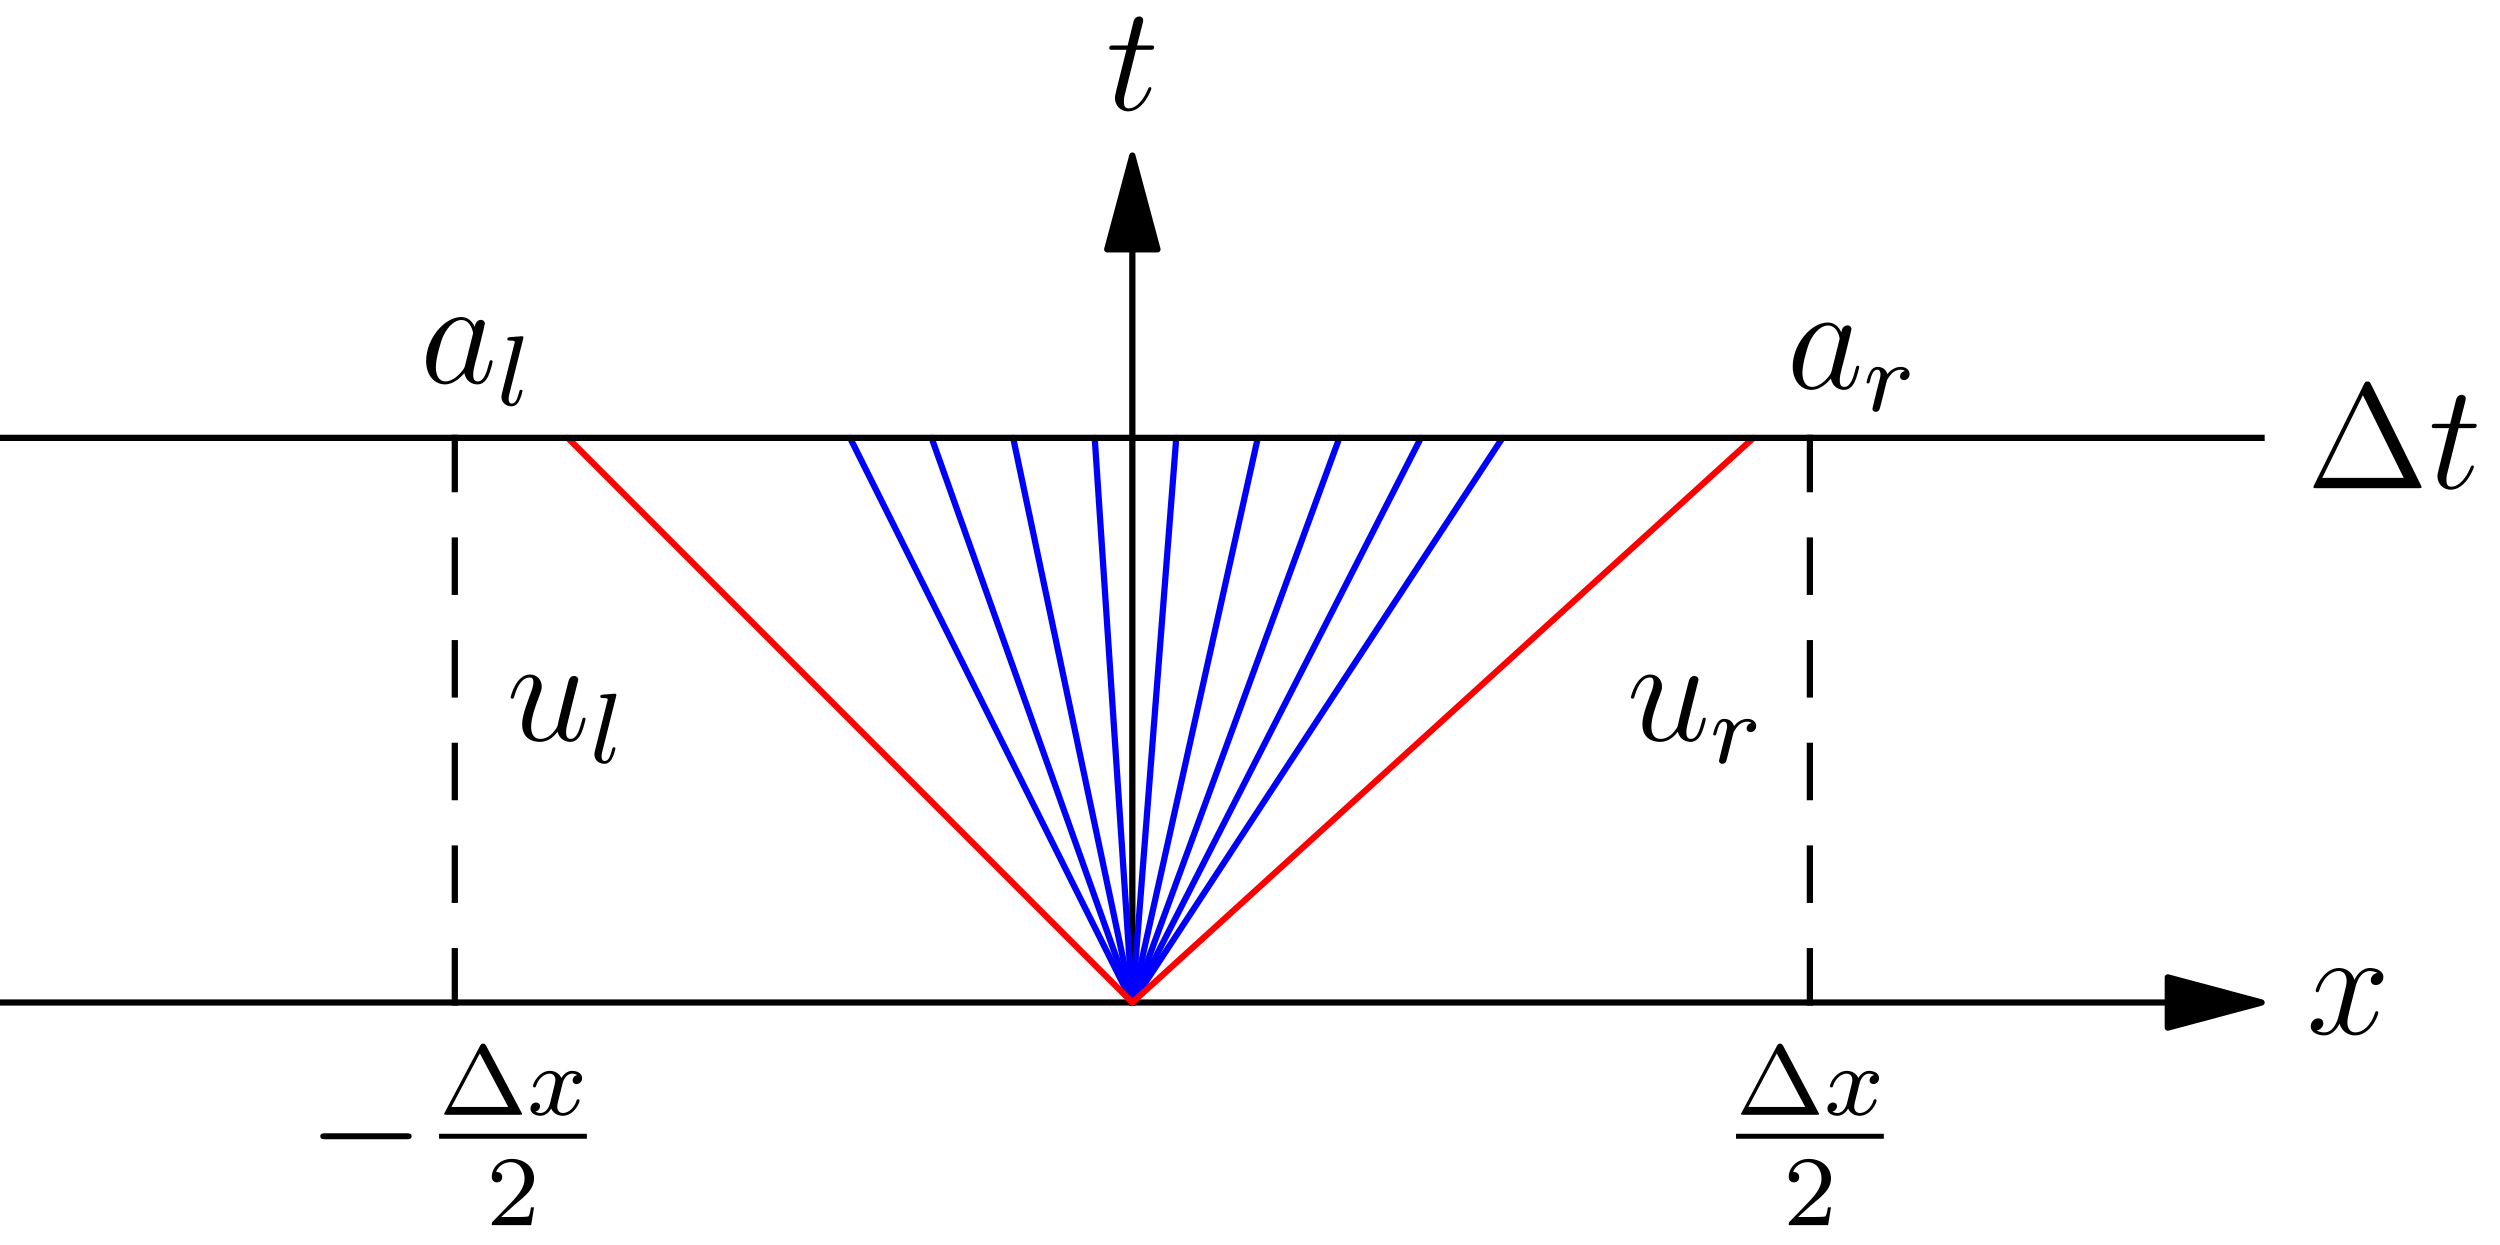
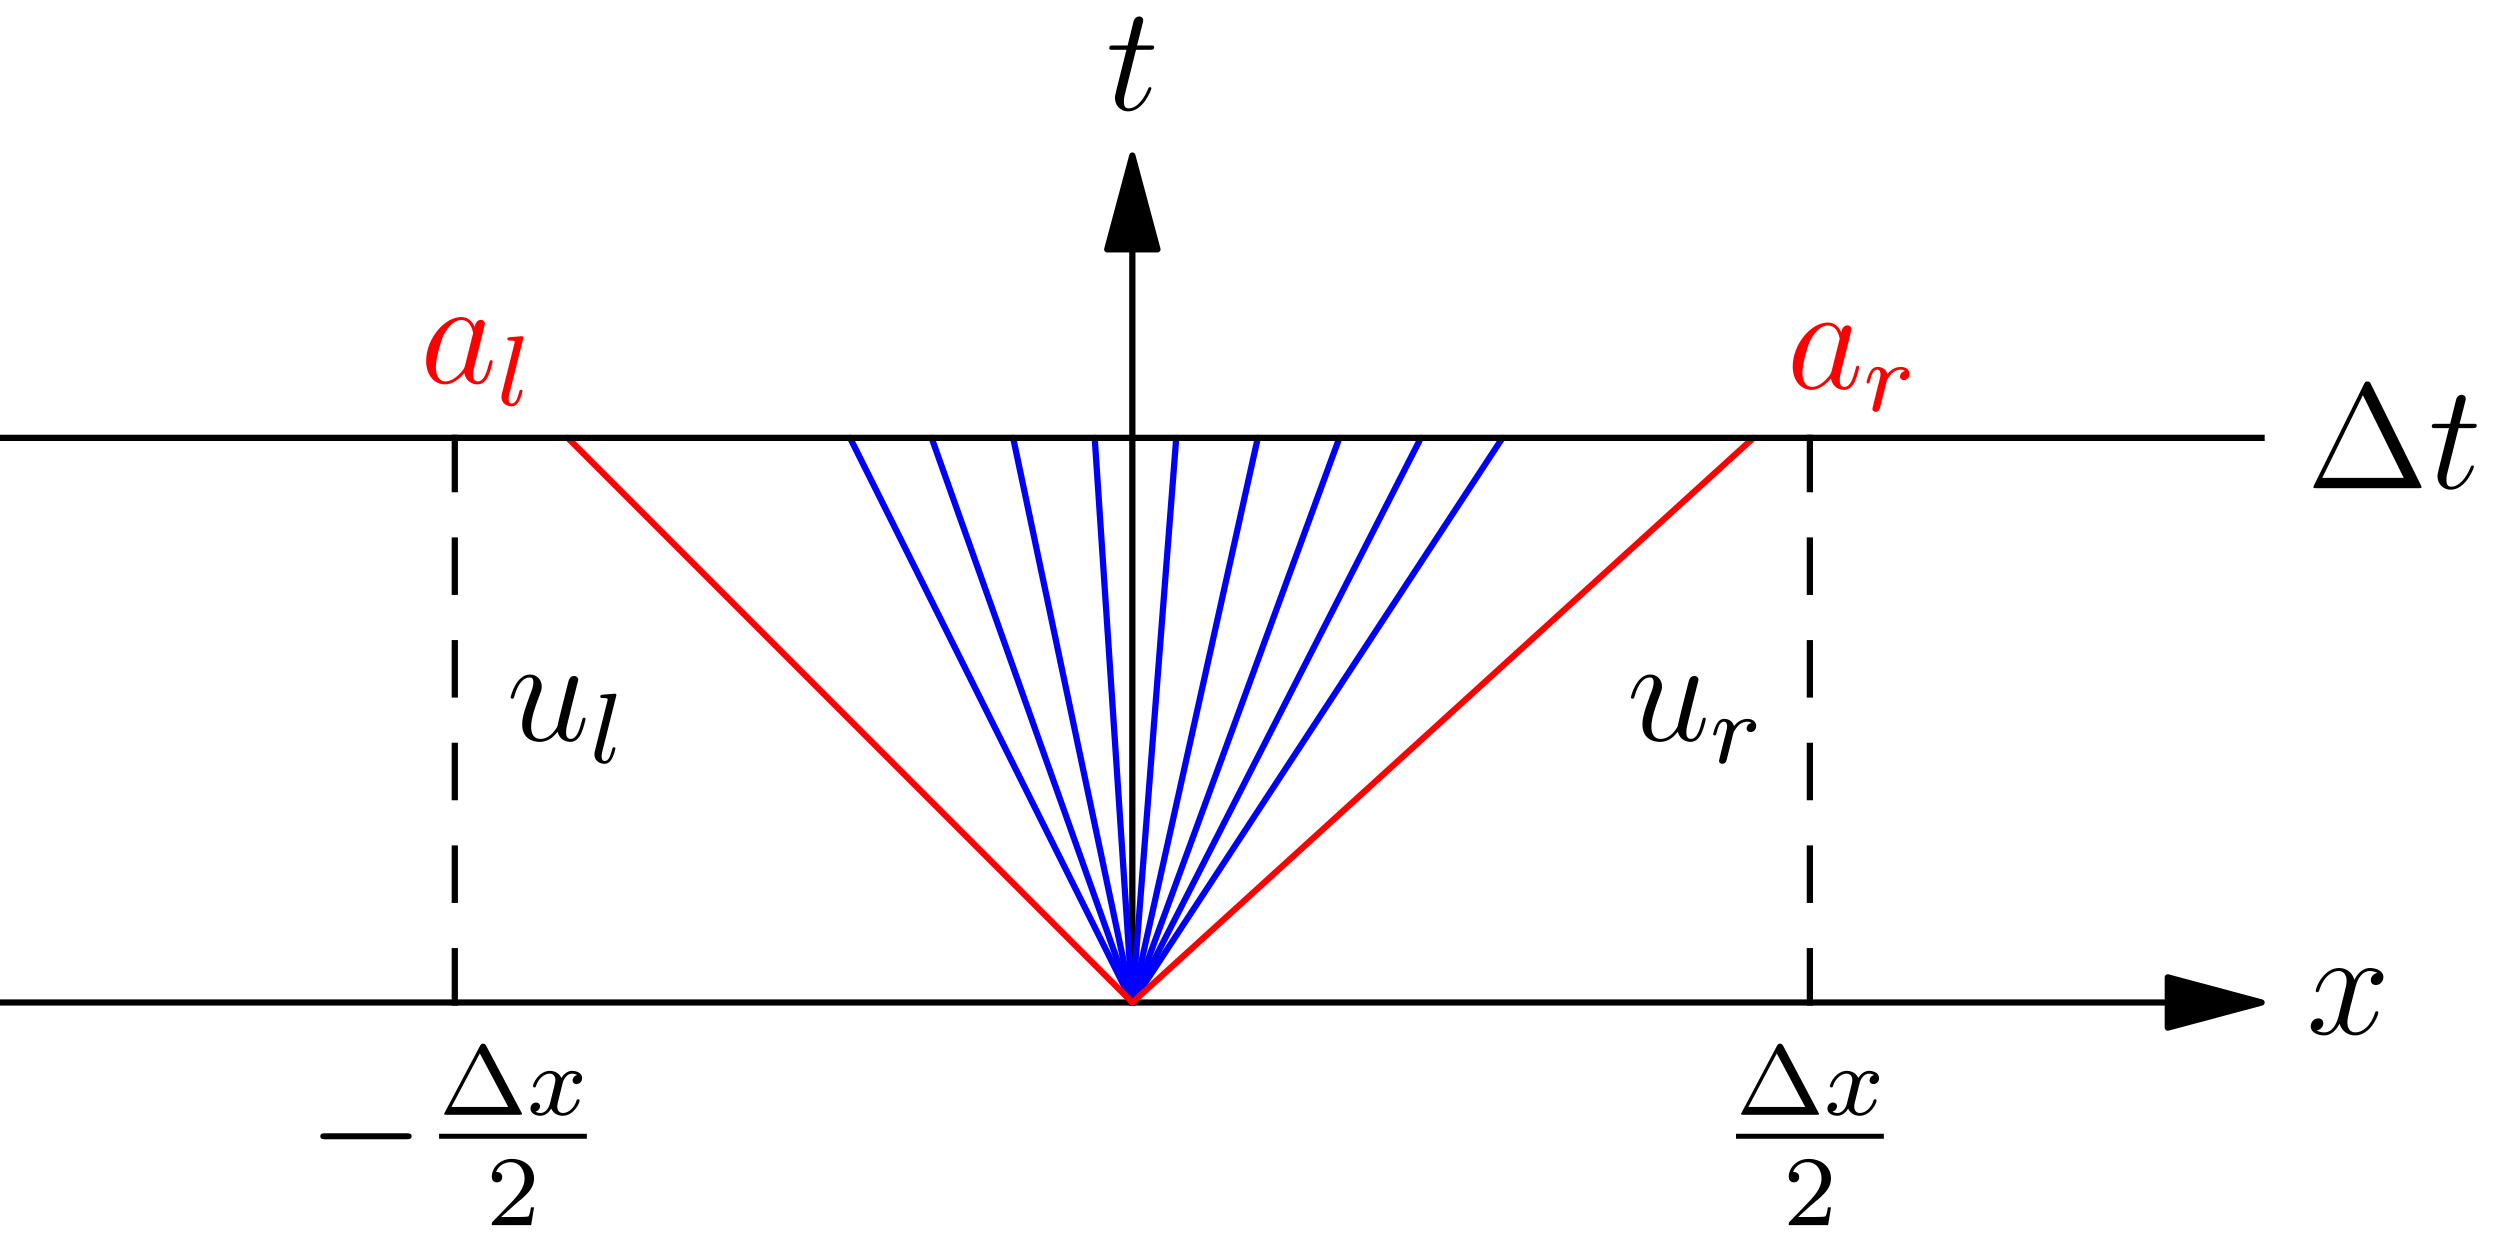
<svg xmlns="http://www.w3.org/2000/svg" xmlns:xlink="http://www.w3.org/1999/xlink" version="1.1" width="200pt" height="99.568pt" viewBox="146.997 134.058 200 99.568">
  <defs>
    <path id="g3-1" d="M3.762-5.531C3.674-5.691 3.579-5.691 3.523-5.691S3.371-5.691 3.284-5.531L.462-.199C.406-.112 .406-.096 .406-.08C.406 0 .47 0 .598 0H6.448C6.583 0 6.639 0 6.639-.08C6.639-.096 6.639-.112 6.583-.199L3.762-5.531ZM3.26-4.91L5.531-.63H.988L3.26-4.91Z" />
    <path id="g3-50" d="M2.248-1.626C2.375-1.745 2.71-2.008 2.837-2.12C3.332-2.574 3.802-3.013 3.802-3.738C3.802-4.686 3.005-5.3 2.008-5.3C1.052-5.3 .422-4.575 .422-3.866C.422-3.475 .733-3.419 .845-3.419C1.012-3.419 1.259-3.539 1.259-3.842C1.259-4.256 .861-4.256 .765-4.256C.996-4.838 1.53-5.037 1.921-5.037C2.662-5.037 3.045-4.407 3.045-3.738C3.045-2.909 2.463-2.303 1.522-1.339L.518-.303C.422-.215 .422-.199 .422 0H3.571L3.802-1.427H3.555C3.531-1.267 3.467-.869 3.371-.717C3.324-.654 2.718-.654 2.59-.654H1.172L2.248-1.626Z" />
-     <path id="g0-0" d="M7.878-2.75C8.082-2.75 8.297-2.75 8.297-2.989S8.082-3.228 7.878-3.228H1.411C1.207-3.228 .992-3.228 .992-2.989S1.207-2.75 1.411-2.75H7.878Z" />
    <path id="g4-1" d="M5.153-8.321C5.069-8.488 5.045-8.536 4.878-8.536C4.698-8.536 4.674-8.488 4.591-8.321L.598-.239C.574-.203 .55-.132 .55-.084C.55-.012 .562 0 .801 0H8.942C9.182 0 9.194-.012 9.194-.084C9.194-.132 9.17-.203 9.146-.239L5.153-8.321ZM4.507-7.436L7.771-.825H1.255L4.507-7.436Z" />
    <path id="g1-108" d="M2.088-5.292C2.096-5.308 2.12-5.412 2.12-5.42C2.12-5.46 2.088-5.531 1.993-5.531L1.188-5.467C.893-5.444 .829-5.436 .829-5.292C.829-5.181 .94-5.181 1.036-5.181C1.419-5.181 1.419-5.133 1.419-5.061C1.419-5.037 1.419-5.021 1.379-4.878L.391-.925C.359-.797 .359-.677 .359-.669C.359-.175 .765 .08 1.164 .08C1.506 .08 1.69-.191 1.777-.367C1.921-.63 2.04-1.1 2.04-1.14C2.04-1.188 2.016-1.243 1.913-1.243C1.841-1.243 1.817-1.203 1.817-1.196C1.801-1.172 1.761-1.028 1.737-.94C1.618-.478 1.467-.143 1.18-.143C.988-.143 .933-.327 .933-.518C.933-.669 .956-.757 .98-.861L2.088-5.292Z" />
    <path id="g1-114" d="M1.538-1.1C1.626-1.443 1.714-1.785 1.793-2.136C1.801-2.152 1.857-2.383 1.865-2.423C1.889-2.495 2.088-2.821 2.295-3.021C2.55-3.252 2.821-3.292 2.965-3.292C3.053-3.292 3.196-3.284 3.308-3.188C2.965-3.116 2.917-2.821 2.917-2.75C2.917-2.574 3.053-2.455 3.228-2.455C3.443-2.455 3.682-2.63 3.682-2.949C3.682-3.236 3.435-3.515 2.981-3.515C2.439-3.515 2.072-3.156 1.905-2.941C1.745-3.515 1.203-3.515 1.124-3.515C.837-3.515 .638-3.332 .51-3.084C.327-2.726 .239-2.319 .239-2.295C.239-2.224 .295-2.192 .359-2.192C.462-2.192 .47-2.224 .526-2.431C.622-2.821 .765-3.292 1.1-3.292C1.307-3.292 1.355-3.092 1.355-2.917C1.355-2.774 1.315-2.622 1.251-2.359C1.235-2.295 1.116-1.825 1.084-1.714L.789-.518C.757-.399 .709-.199 .709-.167C.709 .016 .861 .08 .964 .08C1.243 .08 1.299-.143 1.363-.414L1.538-1.1Z" />
    <path id="g1-120" d="M3.993-3.18C3.642-3.092 3.626-2.782 3.626-2.75C3.626-2.574 3.762-2.455 3.937-2.455S4.384-2.59 4.384-2.933C4.384-3.387 3.881-3.515 3.587-3.515C3.212-3.515 2.909-3.252 2.726-2.941C2.55-3.363 2.136-3.515 1.809-3.515C.94-3.515 .454-2.519 .454-2.295C.454-2.224 .51-2.192 .574-2.192C.669-2.192 .685-2.232 .709-2.327C.893-2.909 1.371-3.292 1.785-3.292C2.096-3.292 2.248-3.068 2.248-2.782C2.248-2.622 2.152-2.256 2.088-2C2.032-1.769 1.857-1.06 1.817-.909C1.706-.478 1.419-.143 1.06-.143C1.028-.143 .821-.143 .654-.255C1.02-.343 1.02-.677 1.02-.685C1.02-.869 .877-.98 .701-.98C.486-.98 .255-.797 .255-.494C.255-.128 .646 .08 1.052 .08C1.474 .08 1.769-.239 1.913-.494C2.088-.104 2.455 .08 2.837 .08C3.706 .08 4.184-.917 4.184-1.14C4.184-1.219 4.121-1.243 4.065-1.243C3.969-1.243 3.953-1.188 3.929-1.108C3.77-.574 3.316-.143 2.853-.143C2.59-.143 2.399-.319 2.399-.654C2.399-.813 2.447-.996 2.558-1.443C2.614-1.682 2.79-2.383 2.829-2.534C2.941-2.949 3.22-3.292 3.579-3.292C3.618-3.292 3.826-3.292 3.993-3.18Z" />
+     <path id="g0-0" d="M7.878-2.75C8.082-2.75 8.297-2.75 8.297-2.989S8.082-3.228 7.878-3.228H1.411C1.207-3.228 .992-3.228 .992-2.989S1.207-2.75 1.411-2.75H7.878Z" />
    <path id="g2-97" d="M3.599-1.423C3.539-1.219 3.539-1.196 3.371-.968C3.108-.634 2.582-.12 2.02-.12C1.53-.12 1.255-.562 1.255-1.267C1.255-1.925 1.626-3.264 1.853-3.766C2.26-4.603 2.821-5.033 3.288-5.033C4.077-5.033 4.232-4.053 4.232-3.957C4.232-3.945 4.196-3.79 4.184-3.766L3.599-1.423ZM4.364-4.483C4.232-4.794 3.909-5.272 3.288-5.272C1.937-5.272 .478-3.527 .478-1.757C.478-.574 1.172 .12 1.985 .12C2.642 .12 3.204-.395 3.539-.789C3.658-.084 4.22 .12 4.579 .12S5.224-.096 5.44-.526C5.631-.933 5.798-1.662 5.798-1.71C5.798-1.769 5.75-1.817 5.679-1.817C5.571-1.817 5.559-1.757 5.511-1.578C5.332-.873 5.105-.12 4.615-.12C4.268-.12 4.244-.43 4.244-.669C4.244-.944 4.28-1.076 4.388-1.542C4.471-1.841 4.531-2.104 4.627-2.451C5.069-4.244 5.177-4.674 5.177-4.746C5.177-4.914 5.045-5.045 4.866-5.045C4.483-5.045 4.388-4.627 4.364-4.483Z" />
    <path id="g2-116" d="M2.403-4.806H3.503C3.73-4.806 3.85-4.806 3.85-5.021C3.85-5.153 3.778-5.153 3.539-5.153H2.487L2.929-6.898C2.977-7.066 2.977-7.089 2.977-7.173C2.977-7.364 2.821-7.472 2.666-7.472C2.57-7.472 2.295-7.436 2.2-7.054L1.733-5.153H.61C.371-5.153 .263-5.153 .263-4.926C.263-4.806 .347-4.806 .574-4.806H1.638L.849-1.65C.753-1.231 .717-1.112 .717-.956C.717-.395 1.112 .12 1.781 .12C2.989 .12 3.634-1.626 3.634-1.71C3.634-1.781 3.587-1.817 3.515-1.817C3.491-1.817 3.443-1.817 3.419-1.769C3.407-1.757 3.395-1.745 3.312-1.554C3.061-.956 2.511-.12 1.817-.12C1.459-.12 1.435-.418 1.435-.681C1.435-.693 1.435-.921 1.47-1.064L2.403-4.806Z" />
    <path id="g2-117" d="M4.077-.693C4.232-.024 4.806 .12 5.093 .12C5.475 .12 5.762-.132 5.954-.538C6.157-.968 6.312-1.674 6.312-1.71C6.312-1.769 6.265-1.817 6.193-1.817C6.085-1.817 6.073-1.757 6.025-1.578C5.81-.753 5.595-.12 5.117-.12C4.758-.12 4.758-.514 4.758-.669C4.758-.944 4.794-1.064 4.914-1.566C4.997-1.889 5.081-2.212 5.153-2.546L5.643-4.495C5.727-4.794 5.727-4.818 5.727-4.854C5.727-5.033 5.583-5.153 5.404-5.153C5.057-5.153 4.973-4.854 4.902-4.555C4.782-4.089 4.136-1.518 4.053-1.1C4.041-1.1 3.575-.12 2.702-.12C2.08-.12 1.961-.658 1.961-1.1C1.961-1.781 2.295-2.738 2.606-3.539C2.75-3.921 2.809-4.077 2.809-4.316C2.809-4.83 2.439-5.272 1.865-5.272C.765-5.272 .323-3.539 .323-3.443C.323-3.395 .371-3.335 .454-3.335C.562-3.335 .574-3.383 .622-3.551C.909-4.579 1.375-5.033 1.829-5.033C1.949-5.033 2.14-5.021 2.14-4.639C2.14-4.328 2.008-3.981 1.829-3.527C1.303-2.104 1.243-1.65 1.243-1.291C1.243-.072 2.164 .12 2.654 .12C3.419 .12 3.838-.406 4.077-.693Z" />
    <path id="g2-120" d="M5.667-4.878C5.284-4.806 5.141-4.519 5.141-4.292C5.141-4.005 5.368-3.909 5.535-3.909C5.894-3.909 6.145-4.22 6.145-4.543C6.145-5.045 5.571-5.272 5.069-5.272C4.34-5.272 3.933-4.555 3.826-4.328C3.551-5.224 2.809-5.272 2.594-5.272C1.375-5.272 .729-3.706 .729-3.443C.729-3.395 .777-3.335 .861-3.335C.956-3.335 .98-3.407 1.004-3.455C1.411-4.782 2.212-5.033 2.558-5.033C3.096-5.033 3.204-4.531 3.204-4.244C3.204-3.981 3.132-3.706 2.989-3.132L2.582-1.494C2.403-.777 2.056-.12 1.423-.12C1.363-.12 1.064-.12 .813-.275C1.243-.359 1.339-.717 1.339-.861C1.339-1.1 1.16-1.243 .933-1.243C.646-1.243 .335-.992 .335-.61C.335-.108 .897 .12 1.411 .12C1.985 .12 2.391-.335 2.642-.825C2.833-.12 3.431 .12 3.873 .12C5.093 .12 5.738-1.447 5.738-1.71C5.738-1.769 5.691-1.817 5.619-1.817C5.511-1.817 5.499-1.757 5.464-1.662C5.141-.61 4.447-.12 3.909-.12C3.491-.12 3.264-.43 3.264-.921C3.264-1.184 3.312-1.375 3.503-2.164L3.921-3.79C4.101-4.507 4.507-5.033 5.057-5.033C5.081-5.033 5.416-5.033 5.667-4.878Z" />
  </defs>
  <g id="page1">
    <g transform="translate(146.997 134.058)scale(.996264)">
      <path d="M174.075 80.5H.251" fill="none" stroke="#000000" stroke-linecap="square" stroke-linejoin="round" stroke-miterlimit="10.037" stroke-width="0.502" />
    </g>
    <g transform="translate(146.997 134.058)scale(.996264)">
      <path d="M181.603 80.5L174.075 78.483V82.517L181.603 80.5Z" fill="#000000" />
    </g>
    <g transform="translate(146.997 134.058)scale(.996264)">
      <path d="M181.603 80.5L174.075 78.483V82.517L181.603 80.5Z" fill="none" stroke="#000000" stroke-linecap="square" stroke-linejoin="round" stroke-miterlimit="10.037" stroke-width="0.502" />
    </g>
    <use x="331.523" y="216.771" xlink:href="#g2-120" />
    <g transform="translate(146.997 134.058)scale(.996264)">
      <path d="M90.927 20.021V80.5" fill="none" stroke="#000000" stroke-linecap="square" stroke-linejoin="round" stroke-miterlimit="10.037" stroke-width="0.502" />
    </g>
    <g transform="translate(146.997 134.058)scale(.996264)">
      <path d="M90.927 12.493L88.91 20.021H92.944L90.927 12.493Z" fill="#000000" />
    </g>
    <g transform="translate(146.997 134.058)scale(.996264)">
      <path d="M90.927 12.493L88.91 20.021H92.944L90.927 12.493Z" fill="none" stroke="#000000" stroke-linecap="square" stroke-linejoin="round" stroke-miterlimit="10.037" stroke-width="0.502" />
    </g>
    <use x="235.475" y="142.847" xlink:href="#g2-116" />
    <use x="187.528" y="193.29" xlink:href="#g2-117" />
    <use x="194.191" y="195.083" xlink:href="#g1-108" />
    <use x="277.148" y="193.29" xlink:href="#g2-117" />
    <use x="283.811" y="195.083" xlink:href="#g1-114" />
    <g transform="translate(146.997 134.058)scale(.996264)">
      <path d="M90.927 80.5L90.701 80.047L90.474 79.593L90.247 79.14L90.02 78.687L89.794 78.233L89.567 77.78L89.34 77.326L89.114 76.873L88.887 76.42L88.66 75.966L88.434 75.513L88.207 75.06L87.98 74.606L87.754 74.153L87.527 73.7L87.3 73.246L87.073 72.793L86.847 72.339L86.62 71.886L86.393 71.433L86.167 70.979L85.94 70.526L85.713 70.072L85.487 69.619L85.26 69.166L85.033 68.712L84.806 68.259L84.58 67.805L84.353 67.352L84.126 66.899L83.9 66.445L83.673 65.992L83.446 65.539L83.22 65.085L82.993 64.632L82.766 64.178L82.54 63.725L82.313 63.272L82.086 62.818L81.859 62.365L81.633 61.912L81.406 61.458L81.18 61.005L80.953 60.551L80.726 60.098L80.499 59.645L80.273 59.191L80.046 58.738L79.819 58.285L79.593 57.831L79.366 57.378L79.139 56.924L78.912 56.471L78.686 56.018L78.459 55.564L78.233 55.111L78.006 54.657L77.779 54.204L77.552 53.751L77.326 53.297L77.099 52.844L76.872 52.391L76.646 51.937L76.419 51.484L76.192 51.03L75.966 50.577L75.739 50.124L75.512 49.67L75.285 49.217L75.059 48.764L74.832 48.31L74.605 47.857L74.379 47.403L74.152 46.95L73.925 46.497L73.699 46.043L73.472 45.59L73.245 45.136L73.019 44.683L72.792 44.23L72.565 43.776L72.338 43.323L72.112 42.87L71.885 42.416L71.659 41.963L71.432 41.509L71.205 41.056L70.978 40.603L70.752 40.149L70.525 39.696L70.298 39.242L70.072 38.789L69.845 38.336L69.618 37.882L69.391 37.429L69.165 36.976L68.938 36.522L68.712 36.069L68.485 35.615L68.258 35.162" fill="none" stroke="#0000ff" stroke-linecap="round" stroke-linejoin="round" stroke-miterlimit="10.037" stroke-width="0.502" />
    </g>
    <g transform="translate(146.997 134.058)scale(.996264)">
      <path d="M90.927 80.5L90.766 80.047L90.605 79.593L90.444 79.14L90.282 78.687L90.121 78.233L89.96 77.78L89.799 77.326L89.638 76.873L89.476 76.42L89.315 75.966L89.154 75.513L88.993 75.06L88.832 74.606L88.67 74.153L88.509 73.7L88.348 73.246L88.187 72.793L88.025 72.339L87.864 71.886L87.703 71.433L87.542 70.979L87.381 70.526L87.219 70.072L87.058 69.619L86.897 69.166L86.736 68.712L86.575 68.259L86.413 67.805L86.252 67.352L86.091 66.899L85.93 66.445L85.769 65.992L85.608 65.539L85.446 65.085L85.285 64.632L85.124 64.178L84.963 63.725L84.802 63.272L84.64 62.818L84.479 62.365L84.318 61.912L84.157 61.458L83.996 61.005L83.834 60.551L83.673 60.098L83.512 59.645L83.351 59.191L83.189 58.738L83.028 58.285L82.867 57.831L82.706 57.378L82.545 56.924L82.383 56.471L82.222 56.018L82.061 55.564L81.9 55.111L81.739 54.657L81.577 54.204L81.416 53.751L81.255 53.297L81.094 52.844L80.933 52.391L80.771 51.937L80.61 51.484L80.449 51.03L80.288 50.577L80.127 50.124L79.965 49.67L79.804 49.217L79.643 48.764L79.482 48.31L79.321 47.857L79.159 47.403L78.998 46.95L78.837 46.497L78.676 46.043L78.515 45.59L78.353 45.136L78.192 44.683L78.031 44.23L77.87 43.776L77.709 43.323L77.547 42.87L77.386 42.416L77.225 41.963L77.064 41.509L76.903 41.056L76.741 40.603L76.58 40.149L76.419 39.696L76.258 39.242L76.097 38.789L75.935 38.336L75.774 37.882L75.613 37.429L75.452 36.976L75.29 36.522L75.129 36.069L74.968 35.615L74.807 35.162" fill="none" stroke="#0000ff" stroke-linecap="round" stroke-linejoin="round" stroke-miterlimit="10.037" stroke-width="0.502" />
    </g>
    <g transform="translate(146.997 134.058)scale(.996264)">
      <path d="M90.927 80.5L90.831 80.047L90.736 79.593L90.64 79.14L90.544 78.687L90.449 78.233L90.353 77.78L90.257 77.326L90.161 76.873L90.066 76.42L89.97 75.966L89.874 75.513L89.779 75.06L89.683 74.606L89.587 74.153L89.491 73.7L89.396 73.246L89.3 72.793L89.204 72.339L89.109 71.886L89.013 71.433L88.917 70.979L88.821 70.526L88.726 70.072L88.63 69.619L88.534 69.166L88.439 68.712L88.343 68.259L88.247 67.805L88.151 67.352L88.056 66.899L87.96 66.445L87.864 65.992L87.769 65.539L87.673 65.085L87.577 64.632L87.481 64.178L87.386 63.725L87.29 63.272L87.194 62.818L87.099 62.365L87.003 61.912L86.907 61.458L86.811 61.005L86.716 60.551L86.62 60.098L86.524 59.645L86.429 59.191L86.333 58.738L86.237 58.285L86.141 57.831L86.046 57.378L85.95 56.924L85.854 56.471L85.759 56.018L85.663 55.564L85.567 55.111L85.472 54.657L85.376 54.204L85.28 53.751L85.184 53.297L85.089 52.844L84.993 52.391L84.897 51.937L84.802 51.484L84.706 51.03L84.61 50.577L84.514 50.124L84.419 49.67L84.323 49.217L84.227 48.764L84.132 48.31L84.036 47.857L83.94 47.403L83.844 46.95L83.749 46.497L83.653 46.043L83.557 45.59L83.462 45.136L83.366 44.683L83.27 44.23L83.174 43.776L83.079 43.323L82.983 42.87L82.887 42.416L82.791 41.963L82.696 41.509L82.6 41.056L82.504 40.603L82.409 40.149L82.313 39.696L82.217 39.242L82.121 38.789L82.026 38.336L81.93 37.882L81.834 37.429L81.739 36.976L81.643 36.522L81.547 36.069L81.451 35.615L81.356 35.162" fill="none" stroke="#0000ff" stroke-linecap="round" stroke-linejoin="round" stroke-miterlimit="10.037" stroke-width="0.502" />
    </g>
    <g transform="translate(146.997 134.058)scale(.996264)">
      <path d="M90.927 80.5L90.897 80.047L90.867 79.593L90.837 79.14L90.806 78.687L90.776 78.233L90.746 77.78L90.716 77.326L90.685 76.873L90.655 76.42L90.625 75.966L90.595 75.513L90.564 75.06L90.534 74.606L90.504 74.153L90.474 73.7L90.444 73.246L90.413 72.793L90.383 72.339L90.353 71.886L90.323 71.433L90.292 70.979L90.262 70.526L90.232 70.072L90.202 69.619L90.171 69.166L90.141 68.712L90.111 68.259L90.081 67.805L90.051 67.352L90.02 66.899L89.99 66.445L89.96 65.992L89.93 65.539L89.9 65.085L89.869 64.632L89.839 64.178L89.809 63.725L89.779 63.272L89.748 62.818L89.718 62.365L89.688 61.912L89.658 61.458L89.627 61.005L89.597 60.551L89.567 60.098L89.537 59.645L89.507 59.191L89.476 58.738L89.446 58.285L89.416 57.831L89.386 57.378L89.355 56.924L89.325 56.471L89.295 56.018L89.265 55.564L89.234 55.111L89.204 54.657L89.174 54.204L89.144 53.751L89.114 53.297L89.083 52.844L89.053 52.391L89.023 51.937L88.993 51.484L88.963 51.03L88.932 50.577L88.902 50.124L88.872 49.67L88.842 49.217L88.811 48.764L88.781 48.31L88.751 47.857L88.721 47.403L88.691 46.95L88.66 46.497L88.63 46.043L88.6 45.59L88.57 45.136L88.539 44.683L88.509 44.23L88.479 43.776L88.449 43.323L88.418 42.87L88.388 42.416L88.358 41.963L88.328 41.509L88.297 41.056L88.267 40.603L88.237 40.149L88.207 39.696L88.177 39.242L88.146 38.789L88.116 38.336L88.086 37.882L88.056 37.429L88.025 36.976L87.995 36.522L87.965 36.069L87.935 35.615L87.905 35.162" fill="none" stroke="#0000ff" stroke-linecap="round" stroke-linejoin="round" stroke-miterlimit="10.037" stroke-width="0.502" />
    </g>
    <g transform="translate(146.997 134.058)scale(.996264)">
      <path d="M90.927 80.5L90.962 80.047L90.998 79.593L91.033 79.14L91.068 78.687L91.103 78.233L91.139 77.78L91.174 77.326L91.209 76.873L91.245 76.42L91.28 75.966L91.315 75.513L91.35 75.06L91.386 74.606L91.421 74.153L91.456 73.7L91.491 73.246L91.527 72.793L91.562 72.339L91.597 71.886L91.632 71.433L91.668 70.979L91.703 70.526L91.738 70.072L91.773 69.619L91.809 69.166L91.844 68.712L91.879 68.259L91.915 67.805L91.95 67.352L91.985 66.899L92.02 66.445L92.056 65.992L92.091 65.539L92.126 65.085L92.161 64.632L92.197 64.178L92.232 63.725L92.267 63.272L92.302 62.818L92.338 62.365L92.373 61.912L92.408 61.458L92.444 61.005L92.479 60.551L92.514 60.098L92.549 59.645L92.585 59.191L92.62 58.738L92.655 58.285L92.69 57.831L92.726 57.378L92.761 56.924L92.796 56.471L92.831 56.018L92.867 55.564L92.902 55.111L92.937 54.657L92.972 54.204L93.008 53.751L93.043 53.297L93.078 52.844L93.114 52.391L93.149 51.937L93.184 51.484L93.219 51.03L93.254 50.577L93.29 50.124L93.325 49.67L93.36 49.217L93.396 48.764L93.431 48.31L93.466 47.857L93.501 47.403L93.537 46.95L93.572 46.497L93.607 46.043L93.642 45.59L93.678 45.136L93.713 44.683L93.748 44.23L93.783 43.776L93.819 43.323L93.854 42.87L93.889 42.416L93.924 41.963L93.96 41.509L93.995 41.056L94.03 40.603L94.066 40.149L94.101 39.696L94.136 39.242L94.171 38.789L94.207 38.336L94.242 37.882L94.277 37.429L94.312 36.976L94.348 36.522L94.383 36.069L94.418 35.615L94.453 35.162" fill="none" stroke="#0000ff" stroke-linecap="round" stroke-linejoin="round" stroke-miterlimit="10.037" stroke-width="0.502" />
    </g>
    <g transform="translate(146.997 134.058)scale(.996264)">
      <path d="M90.927 80.5L91.028 80.047L91.129 79.593L91.229 79.14L91.33 78.687L91.431 78.233L91.532 77.78L91.632 77.326L91.733 76.873L91.834 76.42L91.935 75.966L92.035 75.513L92.136 75.06L92.237 74.606L92.338 74.153L92.438 73.7L92.539 73.246L92.64 72.793L92.741 72.339L92.841 71.886L92.942 71.433L93.043 70.979L93.144 70.526L93.244 70.072L93.345 69.619L93.446 69.166L93.547 68.712L93.647 68.259L93.748 67.805L93.849 67.352L93.95 66.899L94.05 66.445L94.151 65.992L94.252 65.539L94.353 65.085L94.453 64.632L94.554 64.178L94.655 63.725L94.756 63.272L94.856 62.818L94.957 62.365L95.058 61.912L95.159 61.458L95.26 61.005L95.36 60.551L95.461 60.098L95.562 59.645L95.662 59.191L95.763 58.738L95.864 58.285L95.965 57.831L96.066 57.378L96.166 56.924L96.267 56.471L96.368 56.018L96.469 55.564L96.569 55.111L96.67 54.657L96.771 54.204L96.871 53.751L96.972 53.297L97.073 52.844L97.174 52.391L97.275 51.937L97.375 51.484L97.476 51.03L97.577 50.577L97.677 50.124L97.778 49.67L97.879 49.217L97.98 48.764L98.081 48.31L98.181 47.857L98.282 47.403L98.383 46.95L98.484 46.497L98.584 46.043L98.685 45.59L98.786 45.136L98.886 44.683L98.987 44.23L99.088 43.776L99.189 43.323L99.29 42.87L99.39 42.416L99.491 41.963L99.592 41.509L99.692 41.056L99.793 40.603L99.894 40.149L99.995 39.696L100.096 39.242L100.196 38.789L100.297 38.336L100.398 37.882L100.499 37.429L100.599 36.976L100.7 36.522L100.801 36.069L100.902 35.615L101.002 35.162" fill="none" stroke="#0000ff" stroke-linecap="round" stroke-linejoin="round" stroke-miterlimit="10.037" stroke-width="0.502" />
    </g>
    <g transform="translate(146.997 134.058)scale(.996264)">
      <path d="M90.927 80.5L91.093 80.047L91.26 79.593L91.426 79.14L91.592 78.687L91.758 78.233L91.925 77.78L92.091 77.326L92.257 76.873L92.423 76.42L92.59 75.966L92.756 75.513L92.922 75.06L93.088 74.606L93.254 74.153L93.421 73.7L93.587 73.246L93.753 72.793L93.919 72.339L94.086 71.886L94.252 71.433L94.418 70.979L94.584 70.526L94.751 70.072L94.917 69.619L95.083 69.166L95.249 68.712L95.416 68.259L95.582 67.805L95.748 67.352L95.914 66.899L96.081 66.445L96.247 65.992L96.413 65.539L96.579 65.085L96.746 64.632L96.912 64.178L97.078 63.725L97.244 63.272L97.41 62.818L97.577 62.365L97.743 61.912L97.909 61.458L98.076 61.005L98.242 60.551L98.408 60.098L98.574 59.645L98.74 59.191L98.907 58.738L99.073 58.285L99.239 57.831L99.405 57.378L99.572 56.924L99.738 56.471L99.904 56.018L100.07 55.564L100.237 55.111L100.403 54.657L100.569 54.204L100.735 53.751L100.902 53.297L101.068 52.844L101.234 52.391L101.4 51.937L101.566 51.484L101.733 51.03L101.899 50.577L102.065 50.124L102.231 49.67L102.398 49.217L102.564 48.764L102.73 48.31L102.896 47.857L103.063 47.403L103.229 46.95L103.395 46.497L103.561 46.043L103.728 45.59L103.894 45.136L104.06 44.683L104.226 44.23L104.393 43.776L104.559 43.323L104.725 42.87L104.891 42.416L105.058 41.963L105.224 41.509L105.39 41.056L105.556 40.603L105.722 40.149L105.889 39.696L106.055 39.242L106.221 38.789L106.387 38.336L106.554 37.882L106.72 37.429L106.886 36.976L107.052 36.522L107.219 36.069L107.385 35.615L107.551 35.162" fill="none" stroke="#0000ff" stroke-linecap="round" stroke-linejoin="round" stroke-miterlimit="10.037" stroke-width="0.502" />
    </g>
    <g transform="translate(146.997 134.058)scale(.996264)">
      <path d="M90.927 80.5L91.159 80.047L91.391 79.593L91.622 79.14L91.854 78.687L92.086 78.233L92.317 77.78L92.549 77.326L92.781 76.873L93.013 76.42L93.244 75.966L93.476 75.513L93.708 75.06L93.94 74.606L94.171 74.153L94.403 73.7L94.635 73.246L94.867 72.793L95.098 72.339L95.33 71.886L95.562 71.433L95.793 70.979L96.025 70.526L96.257 70.072L96.489 69.619L96.72 69.166L96.952 68.712L97.184 68.259L97.415 67.805L97.647 67.352L97.879 66.899L98.111 66.445L98.342 65.992L98.574 65.539L98.806 65.085L99.038 64.632L99.269 64.178L99.501 63.725L99.733 63.272L99.965 62.818L100.196 62.365L100.428 61.912L100.66 61.458L100.891 61.005L101.123 60.551L101.355 60.098L101.587 59.645L101.818 59.191L102.05 58.738L102.282 58.285L102.514 57.831L102.745 57.378L102.977 56.924L103.209 56.471L103.44 56.018L103.672 55.564L103.904 55.111L104.136 54.657L104.367 54.204L104.599 53.751L104.831 53.297L105.063 52.844L105.294 52.391L105.526 51.937L105.758 51.484L105.989 51.03L106.221 50.577L106.453 50.124L106.685 49.67L106.916 49.217L107.148 48.764L107.38 48.31L107.612 47.857L107.843 47.403L108.075 46.95L108.307 46.497L108.538 46.043L108.77 45.59L109.002 45.136L109.234 44.683L109.465 44.23L109.697 43.776L109.929 43.323L110.161 42.87L110.392 42.416L110.624 41.963L110.856 41.509L111.087 41.056L111.319 40.603L111.551 40.149L111.783 39.696L112.014 39.242L112.246 38.789L112.478 38.336L112.71 37.882L112.941 37.429L113.173 36.976L113.405 36.522L113.637 36.069L113.868 35.615L114.1 35.162" fill="none" stroke="#0000ff" stroke-linecap="round" stroke-linejoin="round" stroke-miterlimit="10.037" stroke-width="0.502" />
    </g>
    <g transform="translate(146.997 134.058)scale(.996264)">
      <path d="M90.927 80.5L91.224 80.047L91.522 79.593L91.819 79.14L92.116 78.687L92.413 78.233L92.71 77.78L93.008 77.326L93.305 76.873L93.602 76.42L93.899 75.966L94.197 75.513L94.494 75.06L94.791 74.606L95.088 74.153L95.385 73.7L95.683 73.246L95.98 72.793L96.277 72.339L96.574 71.886L96.871 71.433L97.169 70.979L97.466 70.526L97.763 70.072L98.06 69.619L98.358 69.166L98.655 68.712L98.952 68.259L99.249 67.805L99.546 67.352L99.844 66.899L100.141 66.445L100.438 65.992L100.735 65.539L101.033 65.085L101.33 64.632L101.627 64.178L101.924 63.725L102.221 63.272L102.519 62.818L102.816 62.365L103.113 61.912L103.41 61.458L103.707 61.005L104.005 60.551L104.302 60.098L104.599 59.645L104.896 59.191L105.194 58.738L105.491 58.285L105.788 57.831L106.085 57.378L106.382 56.924L106.68 56.471L106.977 56.018L107.274 55.564L107.571 55.111L107.868 54.657L108.166 54.204L108.463 53.751L108.76 53.297L109.057 52.844L109.355 52.391L109.652 51.937L109.949 51.484L110.246 51.03L110.543 50.577L110.841 50.124L111.138 49.67L111.435 49.217L111.732 48.764L112.03 48.31L112.327 47.857L112.624 47.403L112.921 46.95L113.218 46.497L113.516 46.043L113.813 45.59L114.11 45.136L114.407 44.683L114.704 44.23L115.002 43.776L115.299 43.323L115.596 42.87L115.893 42.416L116.191 41.963L116.488 41.509L116.785 41.056L117.082 40.603L117.379 40.149L117.677 39.696L117.974 39.242L118.271 38.789L118.568 38.336L118.865 37.882L119.163 37.429L119.46 36.976L119.757 36.522L120.054 36.069L120.352 35.615L120.649 35.162" fill="none" stroke="#0000ff" stroke-linecap="round" stroke-linejoin="round" stroke-miterlimit="10.037" stroke-width="0.502" />
    </g>
    <g transform="translate(146.997 134.058)scale(.996264)">
      <path d="M90.927 80.5L45.589 35.162" fill="none" stroke="#ff0000" stroke-linecap="round" stroke-linejoin="round" stroke-miterlimit="10.037" stroke-width="0.502" />
    </g>
-     <use x="180.61" y="164.691" xlink:href="#g2-97" />
-     <use x="186.755" y="166.485" xlink:href="#g1-108" />
+     <g fill="#f00">
+       <use x="180.61" y="164.691" xlink:href="#g2-97" />
+       <use x="186.755" y="166.485" xlink:href="#g1-108" />
+     </g>
    <g transform="translate(146.997 134.058)scale(.996264)">
      <path d="M90.927 80.5L140.799 35.162" fill="none" stroke="#ff0000" stroke-linecap="round" stroke-linejoin="round" stroke-miterlimit="10.037" stroke-width="0.502" />
    </g>
-     <use x="289.936" y="165.131" xlink:href="#g2-97" />
-     <use x="296.081" y="166.924" xlink:href="#g1-114" />
+     <g fill="#f00">
+       <use x="289.936" y="165.131" xlink:href="#g2-97" />
+       <use x="296.081" y="166.924" xlink:href="#g1-114" />
+     </g>
    <g transform="translate(146.997 134.058)scale(.996264)">
      <path d="M.251 35.162H181.603" fill="none" stroke="#000000" stroke-linecap="square" stroke-linejoin="round" stroke-miterlimit="10.037" stroke-width="0.502" />
    </g>
    <use x="331.523" y="173.113" xlink:href="#g4-1" />
    <use x="341.278" y="173.113" xlink:href="#g2-116" />
    <g transform="translate(146.997 134.058)scale(.996264)">
      <path d="M36.521 80.5V35.162" fill="none" stroke="#000000" stroke-dasharray="4.122,4.122" stroke-linecap="square" stroke-linejoin="round" stroke-miterlimit="10.037" stroke-width="0.502" />
    </g>
    <use x="171.629" y="227.948" xlink:href="#g0-0" />
    <use x="182.123" y="223.241" xlink:href="#g3-1" />
    <use x="189.18" y="223.241" xlink:href="#g1-120" />
    <rect x="182.123" y="224.76" height=".398" width="11.824" />
    <use x="185.918" y="232.07" xlink:href="#g3-50" />
    <g transform="translate(146.997 134.058)scale(.996264)">
      <path d="M145.333 80.5V35.162" fill="none" stroke="#000000" stroke-dasharray="4.122,4.122" stroke-linecap="square" stroke-linejoin="round" stroke-miterlimit="10.037" stroke-width="0.502" />
    </g>
    <use x="285.879" y="223.241" xlink:href="#g3-1" />
    <use x="292.936" y="223.241" xlink:href="#g1-120" />
    <rect x="285.879" y="224.76" height=".398" width="11.824" />
    <use x="289.674" y="232.07" xlink:href="#g3-50" />
  </g>
</svg>
